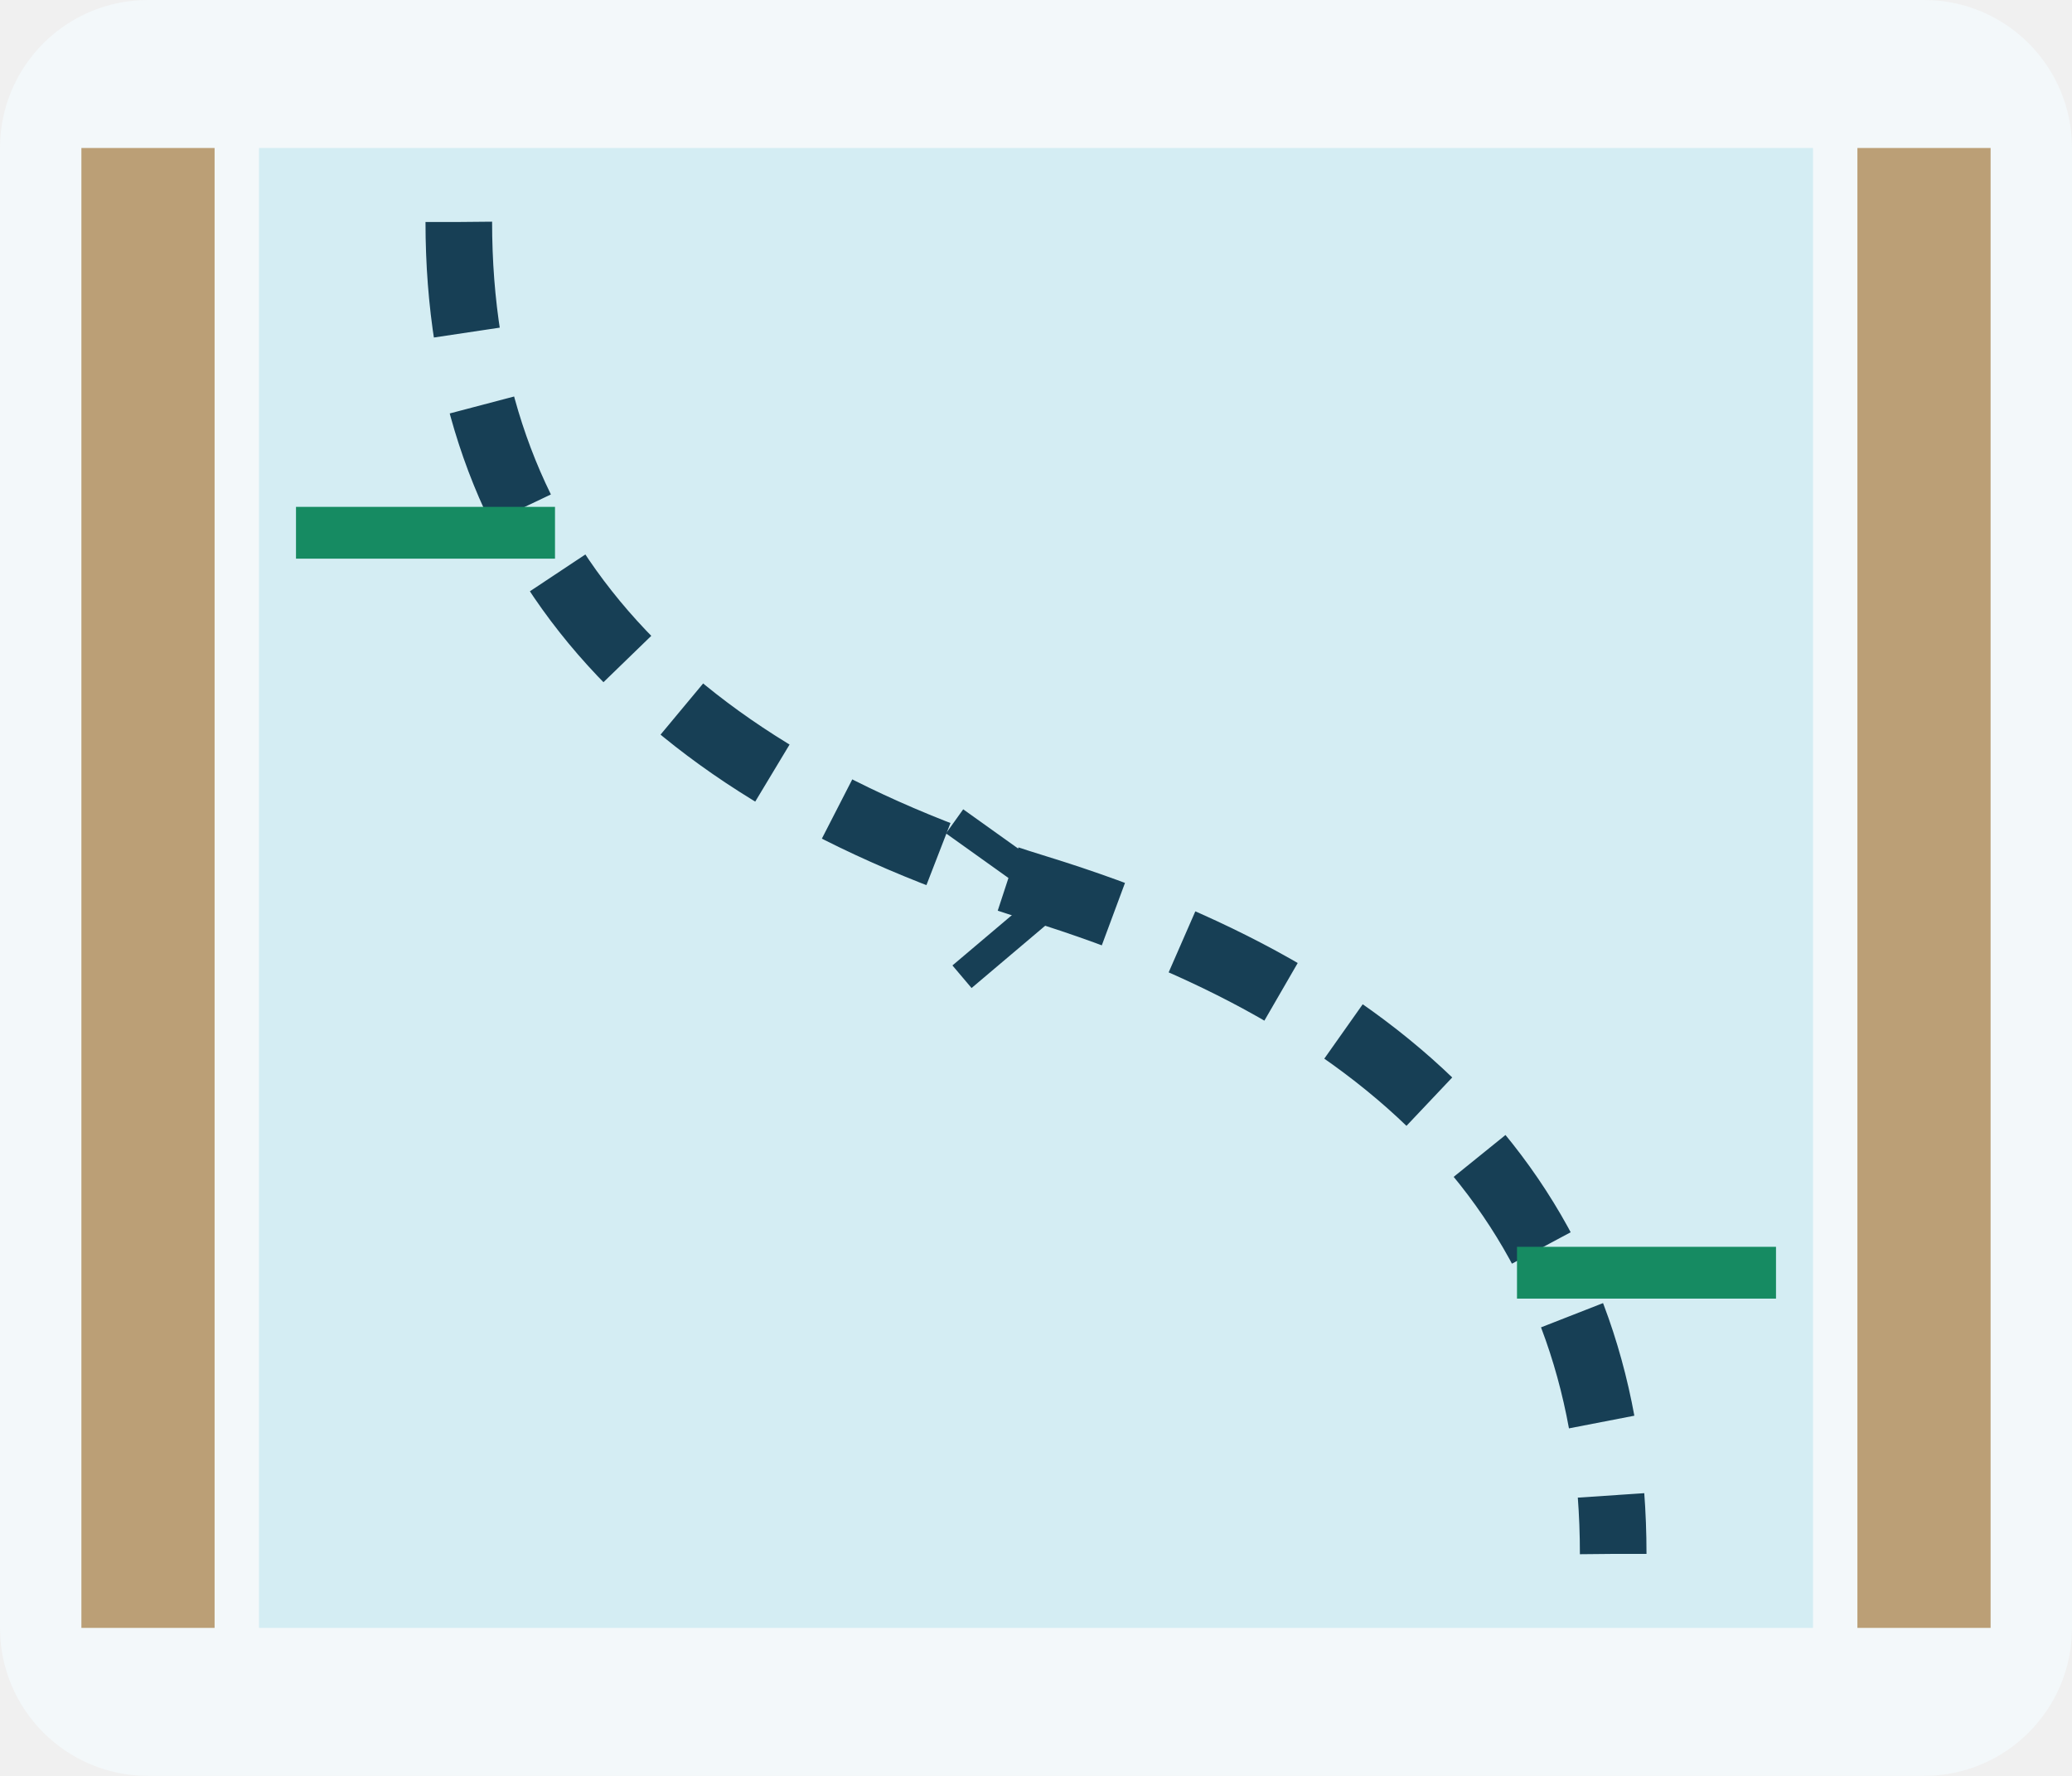
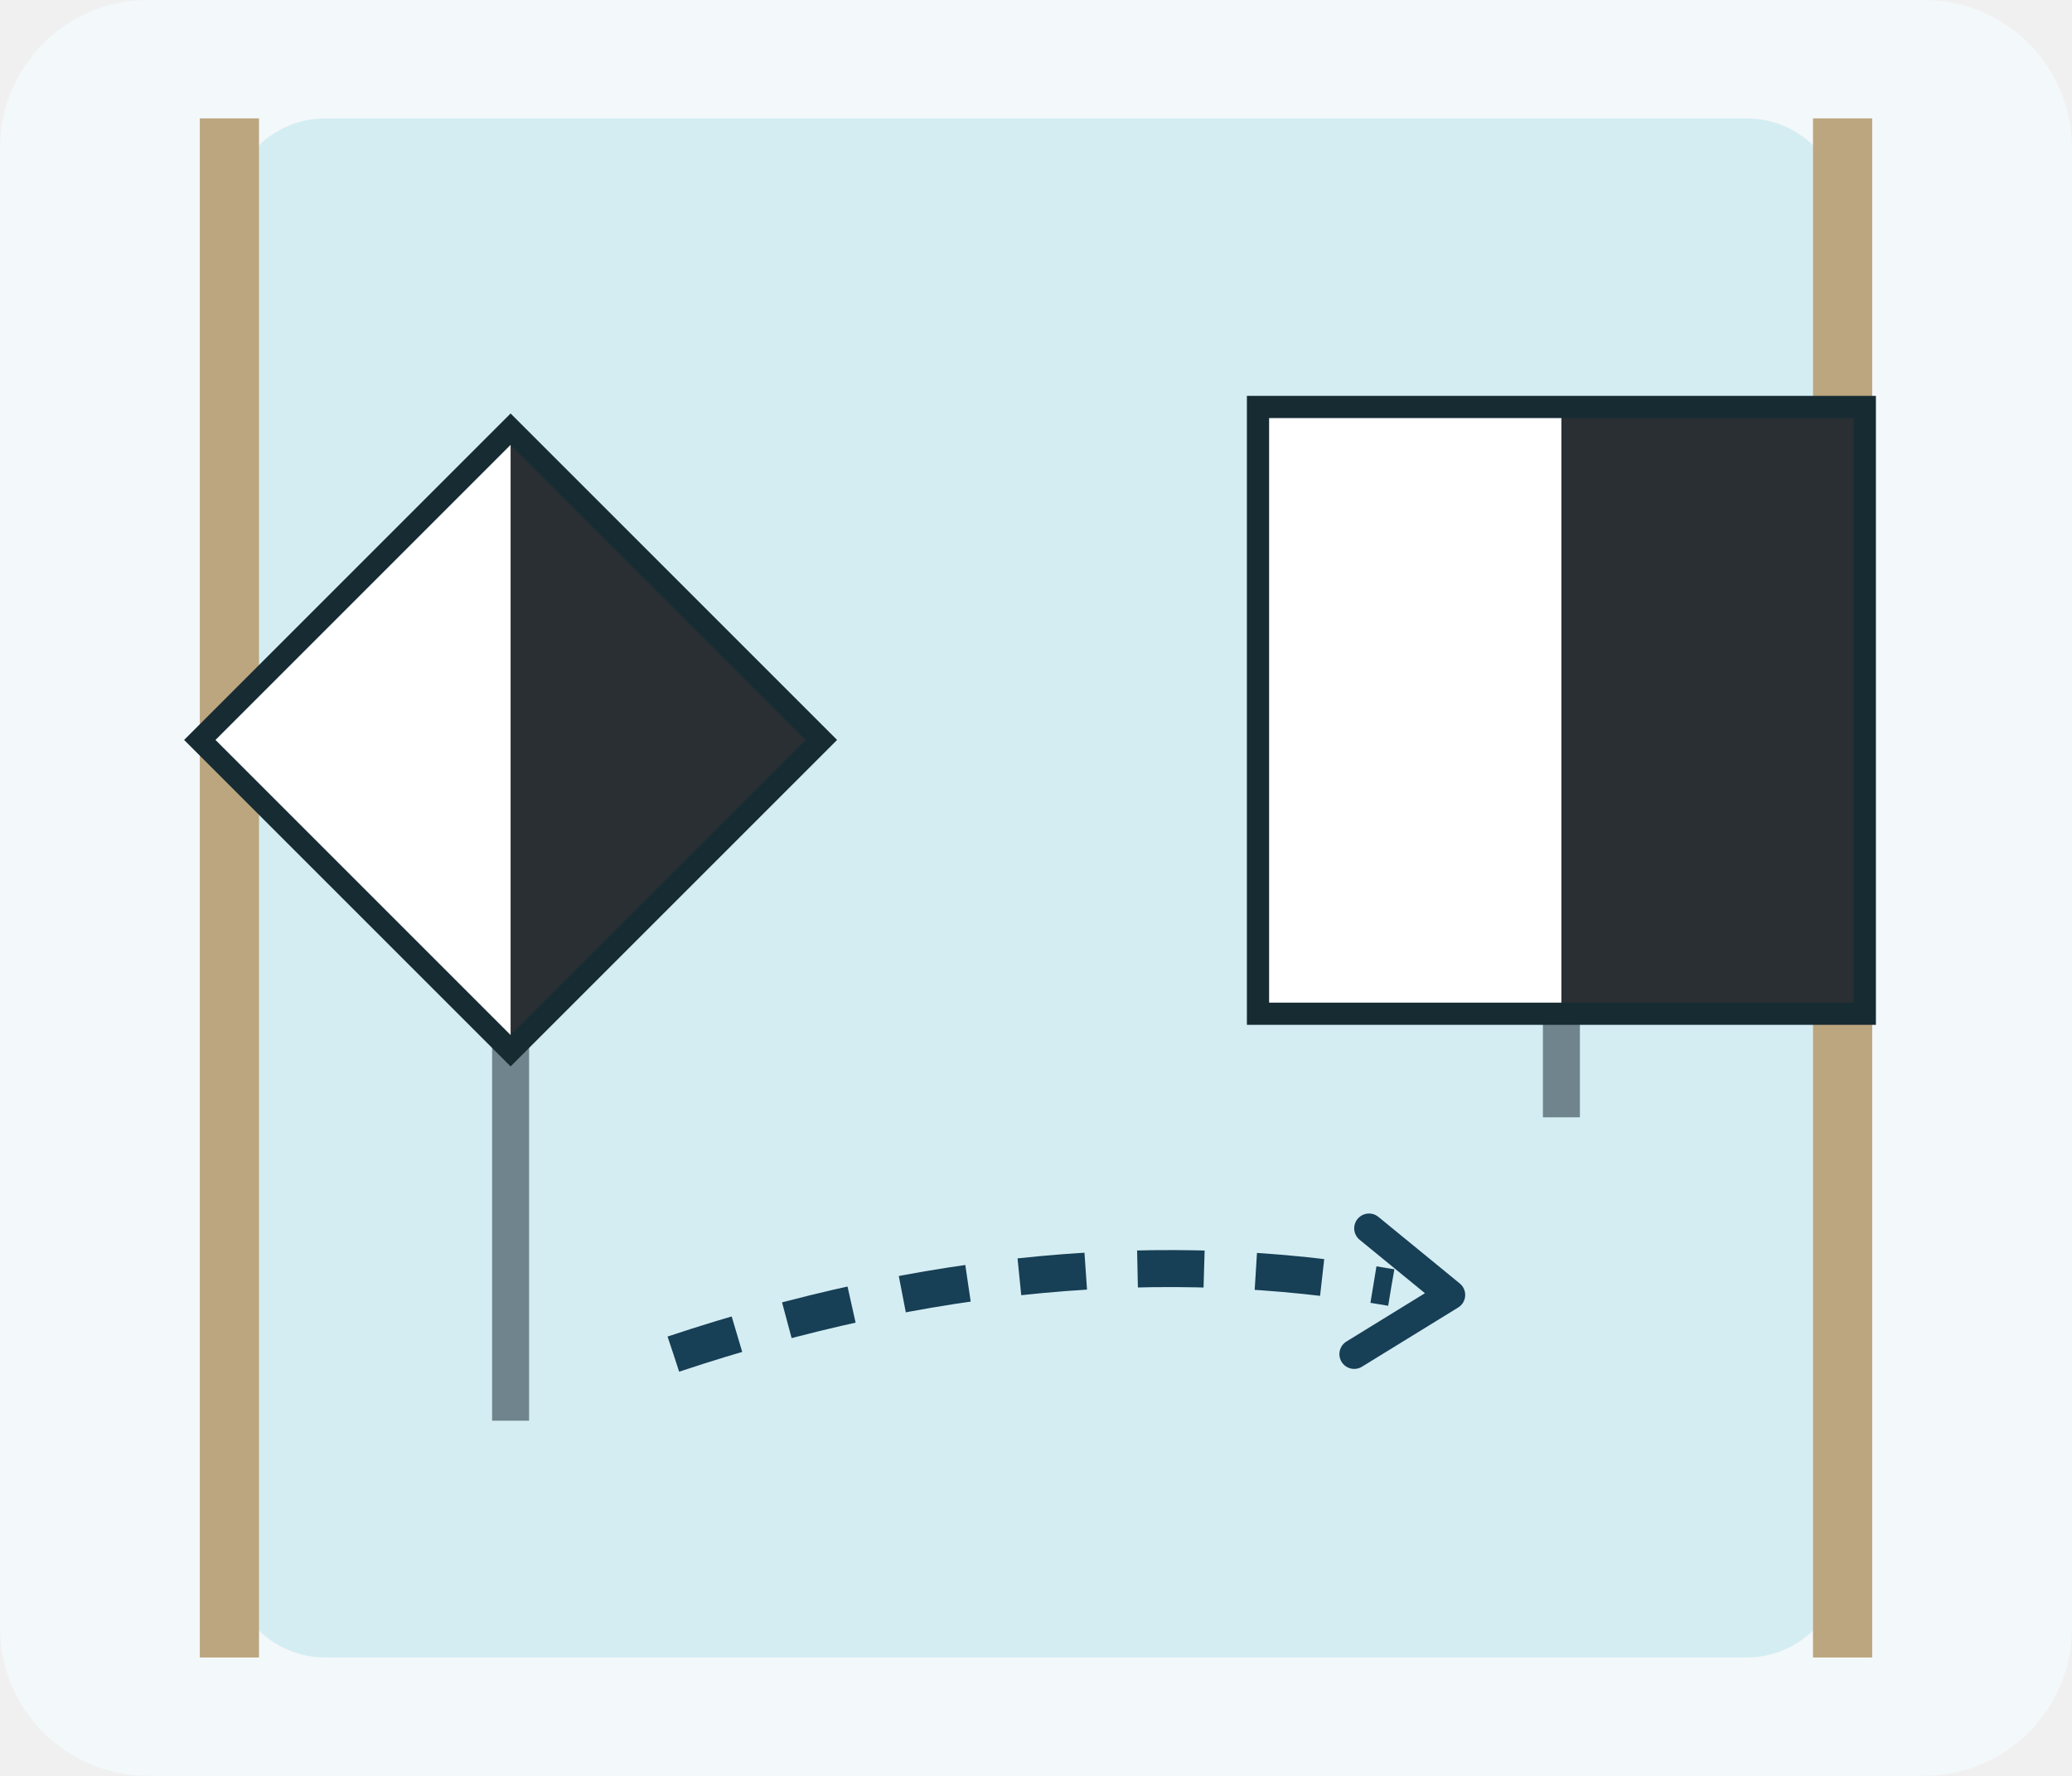
<svg xmlns="http://www.w3.org/2000/svg" viewBox="0 0 280 240" role="img">
  <rect width="280" height="240" rx="20" fill="#f3f8fa" />
-   <path d="M20 20V220M260 20V220" stroke="#bb9f76" stroke-width="18" />
-   <rect x="35" y="20" width="210" height="200" fill="#d4edf3" />
-   <path d="M62 30Q62 96 140 120T218 210" fill="none" stroke="#173f55" stroke-width="9" stroke-dasharray="15 10" />
-   <path d="M40 72H75M205 172H240" stroke="#168b62" stroke-width="7" />
-   <path d="M143 121L129 111M143 121L130 132" stroke="#173f55" stroke-width="4" />
+   <rect x="31" y="16" width="218" height="208" rx="13" fill="#d4edf3" />
+   <path d="M31 16V224M249 16V224" stroke="#bca67f" stroke-width="8" />
+   <path d="M69 192V139M211 151V98" stroke="#70848d" stroke-width="5" />
+   <path d="M69 58L111 100L69 142L27 100Z" fill="white" />
+   <path d="M69 58L111 100L69 142Z" fill="#292f32" />
+   <path d="M69 58L111 100L69 142L27 100Z" fill="none" stroke="#172b33" stroke-width="3" />
+   <rect x="170" y="55" width="82" height="82" fill="white" />
+   <rect x="211" y="55" width="41" height="82" fill="#292f32" />
+   <rect x="170" y="55" width="82" height="82" fill="none" stroke="#172b33" stroke-width="3" />
+   <path d="M91 183Q142 166 188 174" fill="none" stroke="#173f55" stroke-width="5" stroke-dasharray="9 7" />
+   <path d="M185 166L196 175L183 183" fill="none" stroke="#173f55" stroke-width="4" stroke-linecap="round" stroke-linejoin="round" />
</svg>
